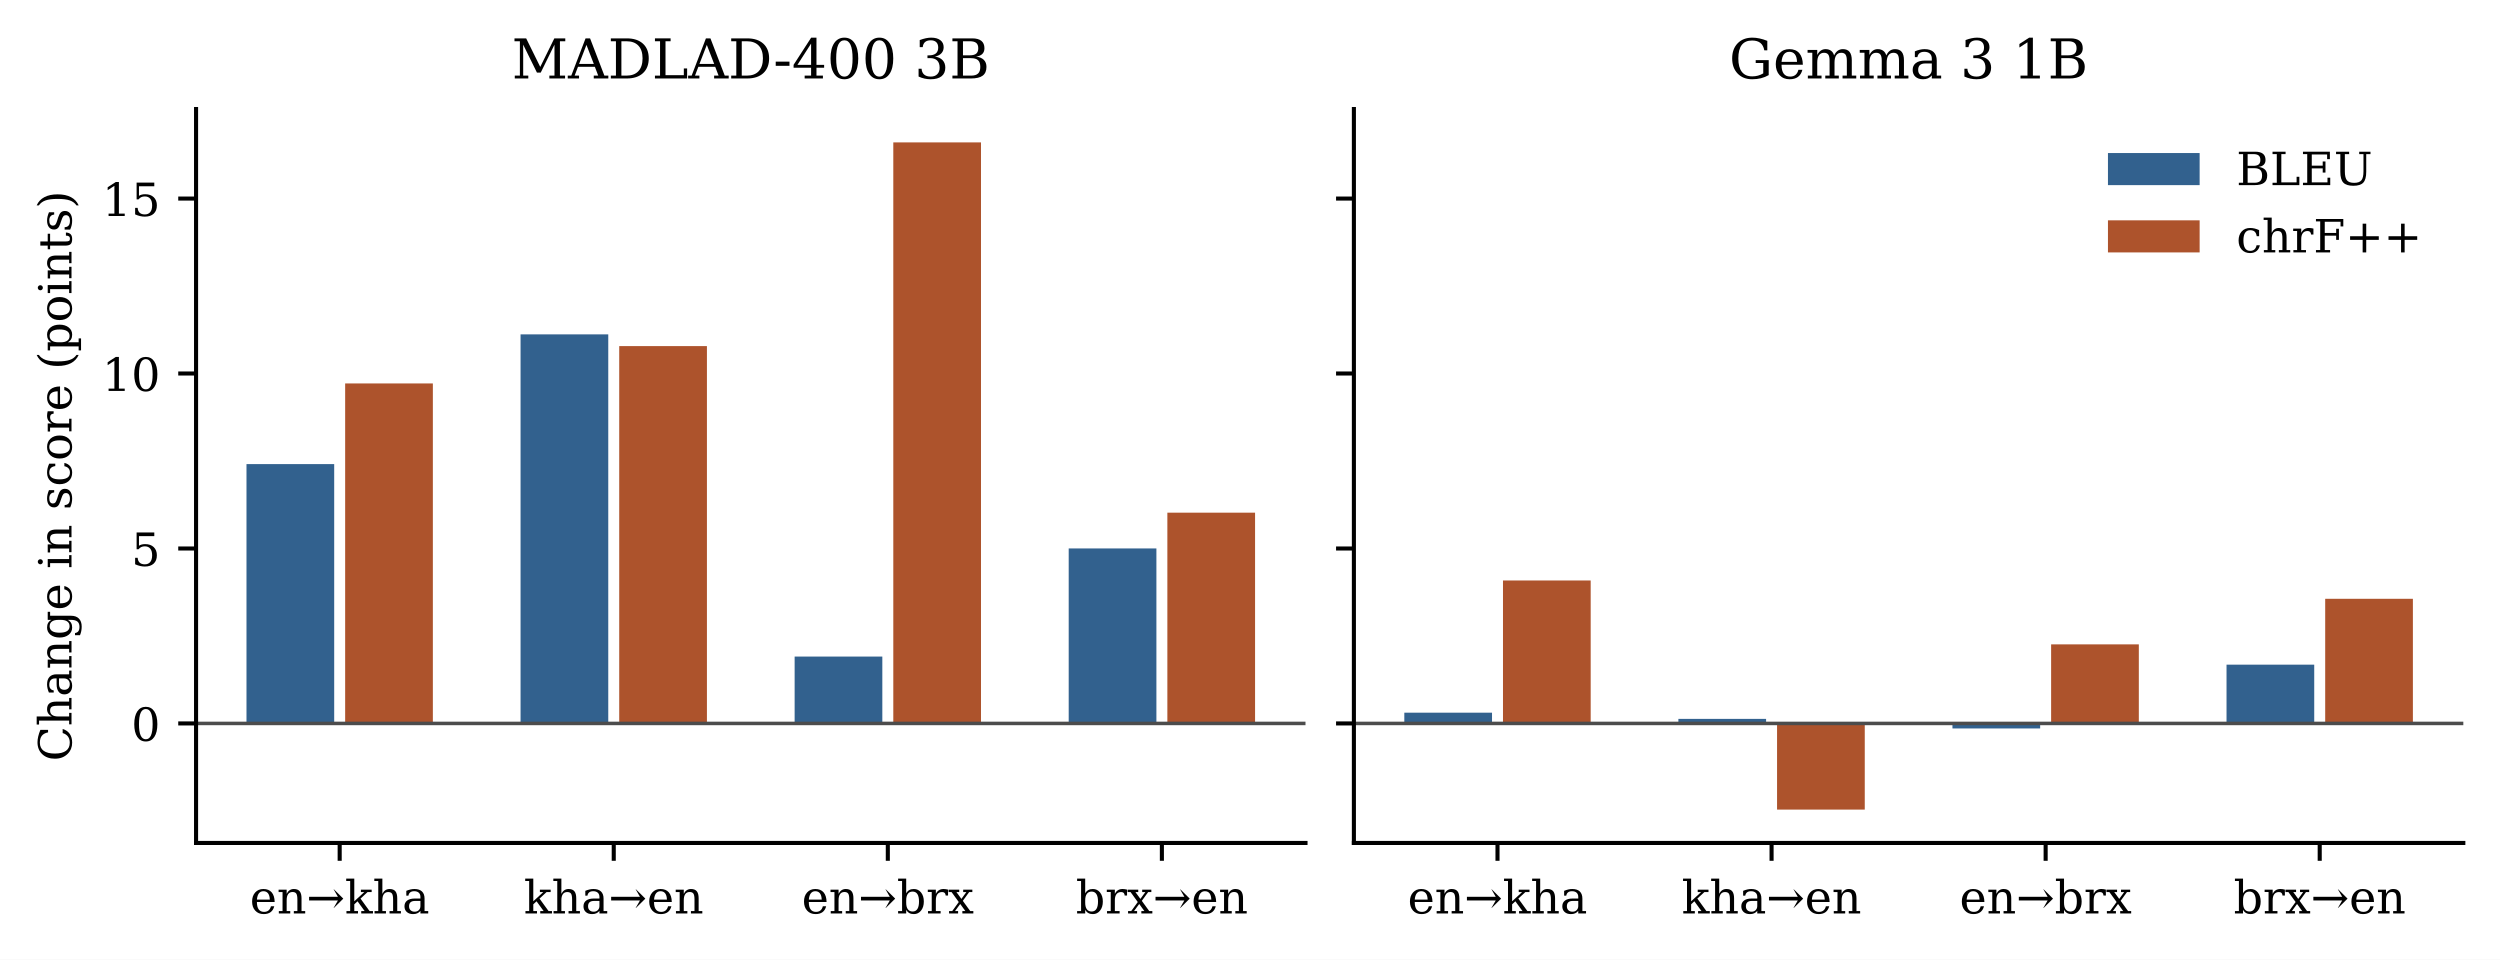
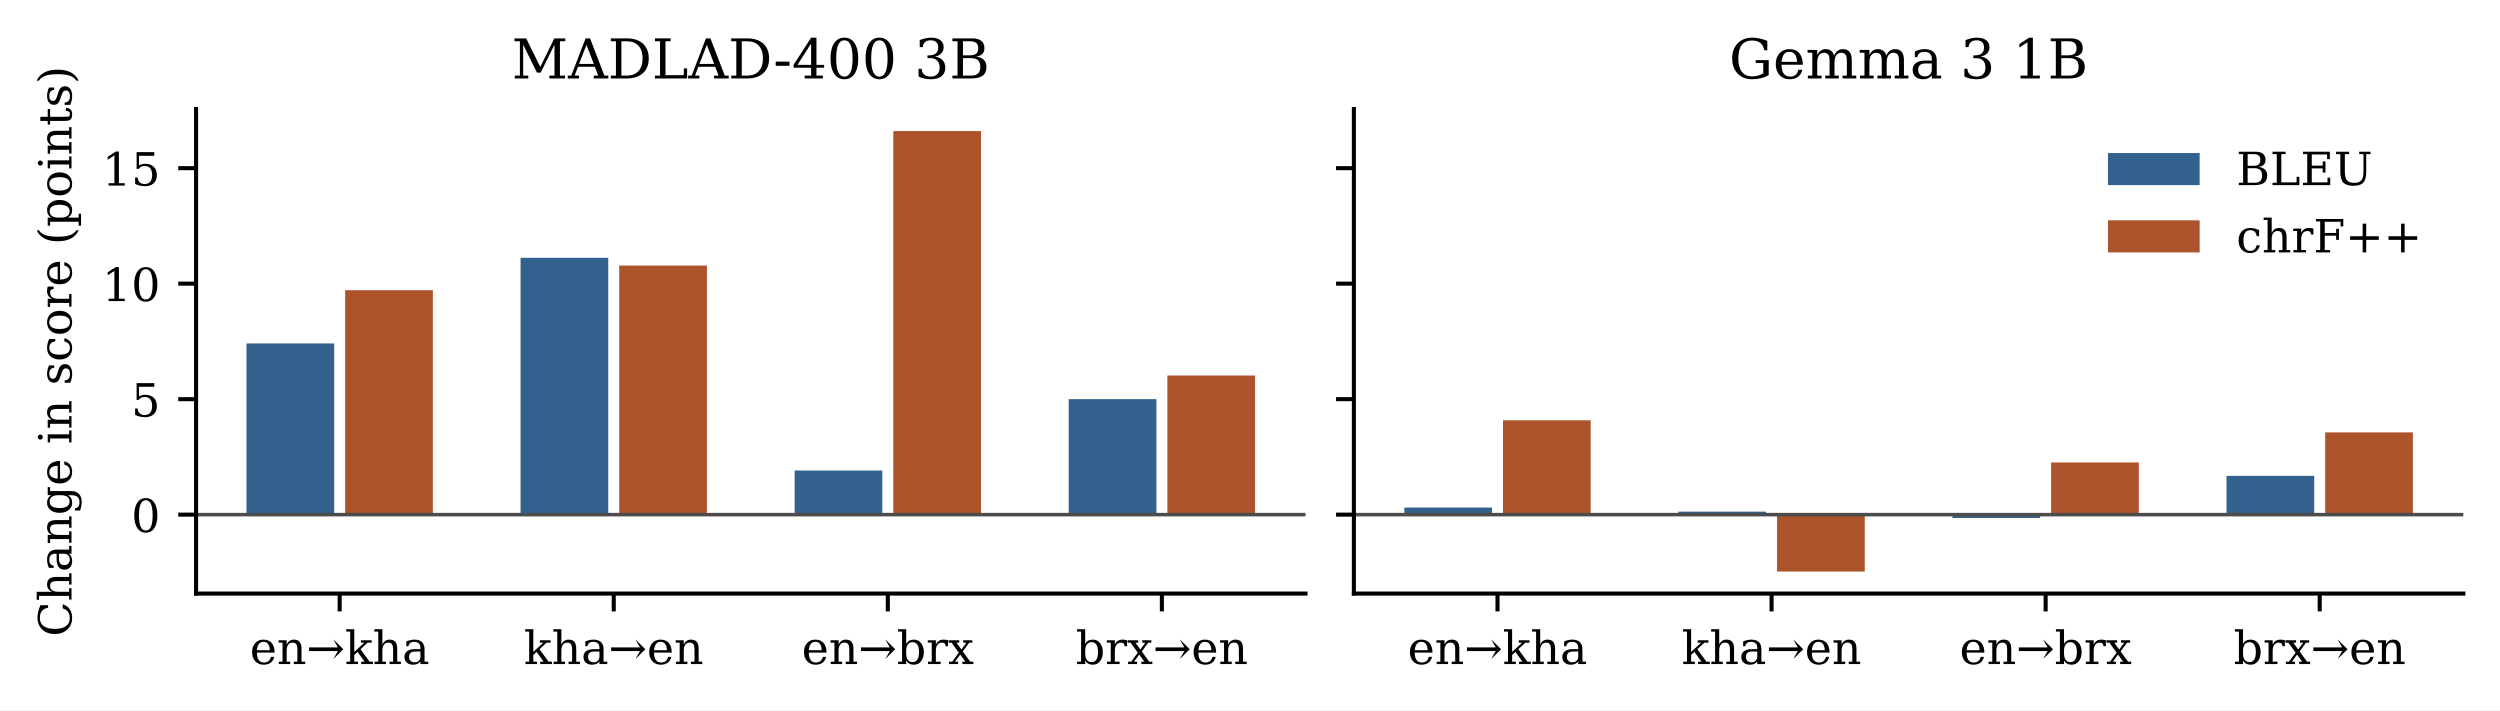
- <svg xmlns="http://www.w3.org/2000/svg" xmlns:xlink="http://www.w3.org/1999/xlink" width="490.8pt" height="188.4pt" viewBox="0 0 490.8 188.4" version="1.1">
+ <svg xmlns="http://www.w3.org/2000/svg" xmlns:xlink="http://www.w3.org/1999/xlink" width="490.8pt" height="139.44pt" viewBox="0 0 490.8 139.44" version="1.1">
  <defs>
    <style type="text/css">*{stroke-linejoin: round; stroke-linecap: butt}</style>
  </defs>
  <g id="figure_1">
    <g id="patch_1">
-       <path d="M 0 188.4 L 490.8 188.4 L 490.8 0 L 0 0 z " style="fill: #ffffff" />
+       <path d="M 0 139.44 L 490.8 139.44 L 490.8 0 L 0 0 z " style="fill: #ffffff" />
    </g>
    <g id="axes_1">
      <g id="patch_2">
-         <path d="M 38.491 165.489 L 256.295 165.489 L 256.295 21.406 L 38.491 21.406 z " style="fill: #ffffff" />
+         <path d="M 38.491 116.529 L 256.295 116.529 L 256.295 21.406 L 38.491 21.406 z " style="fill: #ffffff" />
      </g>
      <g id="patch_3">
-         <path d="M 48.391 142.022 L 65.609 142.022 L 65.609 91.112 L 48.391 91.112 z " clip-path="url(#p2653799d37)" style="fill: #32618e" />
+         <path d="M 48.391 101.036 L 65.609 101.036 L 65.609 67.426 L 48.391 67.426 z " clip-path="url(#p9edbdd62e5)" style="fill: #32618e" />
      </g>
      <g id="patch_4">
-         <path d="M 102.196 142.022 L 119.414 142.022 L 119.414 65.644 L 102.196 65.644 z " clip-path="url(#p2653799d37)" style="fill: #32618e" />
+         <path d="M 102.196 101.036 L 119.414 101.036 L 119.414 50.612 L 102.196 50.612 z " clip-path="url(#p9edbdd62e5)" style="fill: #32618e" />
      </g>
      <g id="patch_5">
-         <path d="M 156.002 142.022 L 173.219 142.022 L 173.219 128.896 L 156.002 128.896 z " clip-path="url(#p2653799d37)" style="fill: #32618e" />
+         <path d="M 156.002 101.036 L 173.219 101.036 L 173.219 92.371 L 156.002 92.371 z " clip-path="url(#p9edbdd62e5)" style="fill: #32618e" />
      </g>
      <g id="patch_6">
-         <path d="M 209.807 142.022 L 227.025 142.022 L 227.025 107.67 L 209.807 107.67 z " clip-path="url(#p2653799d37)" style="fill: #32618e" />
+         <path d="M 209.807 101.036 L 227.025 101.036 L 227.025 78.357 L 209.807 78.357 z " clip-path="url(#p9edbdd62e5)" style="fill: #32618e" />
      </g>
      <g id="patch_7">
-         <path d="M 67.761 142.022 L 84.979 142.022 L 84.979 75.277 L 67.761 75.277 z " clip-path="url(#p2653799d37)" style="fill: #ad532c" />
+         <path d="M 67.761 101.036 L 84.979 101.036 L 84.979 56.972 L 67.761 56.972 z " clip-path="url(#p9edbdd62e5)" style="fill: #ad532c" />
      </g>
      <g id="patch_8">
-         <path d="M 121.566 142.022 L 138.784 142.022 L 138.784 67.946 L 121.566 67.946 z " clip-path="url(#p2653799d37)" style="fill: #ad532c" />
+         <path d="M 121.566 101.036 L 138.784 101.036 L 138.784 52.132 L 121.566 52.132 z " clip-path="url(#p9edbdd62e5)" style="fill: #ad532c" />
      </g>
      <g id="patch_9">
-         <path d="M 175.372 142.022 L 192.589 142.022 L 192.589 27.956 L 175.372 27.956 z " clip-path="url(#p2653799d37)" style="fill: #ad532c" />
+         <path d="M 175.372 101.036 L 192.589 101.036 L 192.589 25.73 L 175.372 25.73 z " clip-path="url(#p9edbdd62e5)" style="fill: #ad532c" />
      </g>
      <g id="patch_10">
-         <path d="M 229.177 142.022 L 246.395 142.022 L 246.395 100.647 L 229.177 100.647 z " clip-path="url(#p2653799d37)" style="fill: #ad532c" />
+         <path d="M 229.177 101.036 L 246.395 101.036 L 246.395 73.721 L 229.177 73.721 z " clip-path="url(#p9edbdd62e5)" style="fill: #ad532c" />
      </g>
      <g id="matplotlib.axis_1">
        <g id="xtick_1">
          <g id="line2d_1">
            <defs>
-               <path id="mba1ddd4b84" d="M 0 0 L 0 3.5 " style="stroke: #000000; stroke-width: 0.8" />
+               <path id="m04cbdf6e4a" d="M 0 0 L 0 3.5 " style="stroke: #000000; stroke-width: 0.8" />
            </defs>
            <g>
-               <use xlink:href="#mba1ddd4b84" x="66.685" y="165.489" style="stroke: #000000; stroke-width: 0.8" />
+               <use xlink:href="#m04cbdf6e4a" x="66.685" y="116.529" style="stroke: #000000; stroke-width: 0.8" />
            </g>
          </g>
          <g id="text_1">
-             <g transform="translate(49.04409 179.3278) scale(0.09 -0.09)">
+             <g transform="translate(49.04409 130.3678) scale(0.09 -0.09)">
              <defs>
                <path id="DejaVuSerif-65" d="M 3469 1600 L 991 1600 L 991 1575 Q 991 903 1244 561 Q 1497 219 1991 219 Q 2369 219 2611 417 Q 2853 616 2950 1006 L 3413 1006 Q 3275 459 2904 184 Q 2534 -91 1931 -91 Q 1203 -91 761 389 Q 319 869 319 1663 Q 319 2450 753 2931 Q 1188 3413 1894 3413 Q 2647 3413 3050 2948 Q 3453 2484 3469 1600 z M 2791 1931 Q 2772 2513 2545 2808 Q 2319 3103 1894 3103 Q 1497 3103 1269 2806 Q 1041 2509 991 1931 L 2791 1931 z " transform="scale(0.015625)" />
                <path id="DejaVuSerif-6e" d="M 263 0 L 263 331 L 781 331 L 781 2988 L 231 2988 L 231 3322 L 1356 3322 L 1356 2731 Q 1516 3069 1770 3241 Q 2025 3413 2363 3413 Q 2913 3413 3172 3097 Q 3431 2781 3431 2113 L 3431 331 L 3944 331 L 3944 0 L 2356 0 L 2356 331 L 2853 331 L 2853 1931 Q 2853 2541 2703 2767 Q 2553 2994 2175 2994 Q 1775 2994 1565 2701 Q 1356 2409 1356 1850 L 1356 331 L 1856 331 L 1856 0 L 263 0 z " transform="scale(0.015625)" />
                <path id="DejaVuSerif-2192" d="M 366 2322 L 4391 2322 L 3788 3375 L 3822 3375 L 5125 2084 L 5125 2053 L 3822 763 L 3788 763 L 4391 1816 L 366 1816 L 366 2322 z " transform="scale(0.015625)" />
                <path id="DejaVuSerif-6b" d="M 1831 0 L 219 0 L 219 331 L 738 331 L 738 4531 L 184 4531 L 184 4863 L 1313 4863 L 1313 1697 L 2713 2988 L 2234 2988 L 2234 3322 L 3738 3322 L 3738 2988 L 3169 2988 L 2181 2075 L 3444 331 L 3922 331 L 3922 0 L 2284 0 L 2284 331 L 2759 331 L 1766 1697 L 1313 1275 L 1313 331 L 1831 331 L 1831 0 z " transform="scale(0.015625)" />
                <path id="DejaVuSerif-68" d="M 263 0 L 263 331 L 781 331 L 781 4531 L 231 4531 L 231 4863 L 1356 4863 L 1356 2731 Q 1516 3069 1770 3241 Q 2025 3413 2363 3413 Q 2913 3413 3172 3097 Q 3431 2781 3431 2113 L 3431 331 L 3944 331 L 3944 0 L 2356 0 L 2356 331 L 2853 331 L 2853 1931 Q 2853 2541 2704 2764 Q 2556 2988 2175 2988 Q 1775 2988 1565 2697 Q 1356 2406 1356 1850 L 1356 331 L 1856 331 L 1856 0 L 263 0 z " transform="scale(0.015625)" />
                <path id="DejaVuSerif-61" d="M 2547 1044 L 2547 1747 L 1806 1747 Q 1378 1747 1168 1562 Q 959 1378 959 997 Q 959 650 1171 447 Q 1384 244 1747 244 Q 2106 244 2326 466 Q 2547 688 2547 1044 z M 3122 2075 L 3122 331 L 3634 331 L 3634 0 L 2547 0 L 2547 359 Q 2356 128 2106 18 Q 1856 -91 1522 -91 Q 969 -91 644 203 Q 319 497 319 997 Q 319 1513 691 1797 Q 1063 2081 1741 2081 L 2547 2081 L 2547 2309 Q 2547 2688 2317 2895 Q 2088 3103 1672 3103 Q 1328 3103 1125 2947 Q 922 2791 872 2484 L 575 2484 L 575 3156 Q 875 3284 1158 3348 Q 1441 3413 1709 3413 Q 2400 3413 2761 3070 Q 3122 2728 3122 2075 z " transform="scale(0.015625)" />
              </defs>
              <use xlink:href="#DejaVuSerif-65" />
-               <use xlink:href="#DejaVuSerif-6e" transform="translate(59.17969 0)" />
-               <use xlink:href="#DejaVuSerif-2192" transform="translate(123.584 0)" />
-               <use xlink:href="#DejaVuSerif-6b" transform="translate(207.373 0)" />
-               <use xlink:href="#DejaVuSerif-68" transform="translate(267.9688 0)" />
-               <use xlink:href="#DejaVuSerif-61" transform="translate(332.373 0)" />
+               <use xlink:href="#DejaVuSerif-6e" x="59.18" />
+               <use xlink:href="#DejaVuSerif-2192" x="123.584" />
+               <use xlink:href="#DejaVuSerif-6b" x="207.373" />
+               <use xlink:href="#DejaVuSerif-68" x="267.969" />
+               <use xlink:href="#DejaVuSerif-61" x="332.373" />
            </g>
          </g>
        </g>
        <g id="xtick_2">
          <g id="line2d_2">
            <g>
-               <use xlink:href="#mba1ddd4b84" x="120.49" y="165.489" style="stroke: #000000; stroke-width: 0.8" />
+               <use xlink:href="#m04cbdf6e4a" x="120.49" y="116.529" style="stroke: #000000; stroke-width: 0.8" />
            </g>
          </g>
          <g id="text_2">
-             <g transform="translate(102.8495 179.3278) scale(0.09 -0.09)">
+             <g transform="translate(102.8495 130.3678) scale(0.09 -0.09)">
              <use xlink:href="#DejaVuSerif-6b" />
-               <use xlink:href="#DejaVuSerif-68" transform="translate(60.5957 0)" />
-               <use xlink:href="#DejaVuSerif-61" transform="translate(125 0)" />
-               <use xlink:href="#DejaVuSerif-2192" transform="translate(184.6191 0)" />
-               <use xlink:href="#DejaVuSerif-65" transform="translate(268.4082 0)" />
-               <use xlink:href="#DejaVuSerif-6e" transform="translate(327.5879 0)" />
+               <use xlink:href="#DejaVuSerif-68" x="60.596" />
+               <use xlink:href="#DejaVuSerif-61" x="125" />
+               <use xlink:href="#DejaVuSerif-2192" x="184.619" />
+               <use xlink:href="#DejaVuSerif-65" x="268.408" />
+               <use xlink:href="#DejaVuSerif-6e" x="327.588" />
            </g>
          </g>
        </g>
        <g id="xtick_3">
          <g id="line2d_3">
            <g>
-               <use xlink:href="#mba1ddd4b84" x="174.296" y="165.489" style="stroke: #000000; stroke-width: 0.8" />
+               <use xlink:href="#m04cbdf6e4a" x="174.296" y="116.529" style="stroke: #000000; stroke-width: 0.8" />
            </g>
          </g>
          <g id="text_3">
-             <g transform="translate(157.3938 179.3278) scale(0.09 -0.09)">
+             <g transform="translate(157.3938 130.3678) scale(0.09 -0.09)">
              <defs>
                <path id="DejaVuSerif-62" d="M 738 331 L 738 4531 L 184 4531 L 184 4863 L 1313 4863 L 1313 2803 Q 1481 3116 1742 3264 Q 2003 3413 2388 3413 Q 3000 3413 3387 2928 Q 3775 2444 3775 1663 Q 3775 881 3387 395 Q 3000 -91 2388 -91 Q 2003 -91 1742 57 Q 1481 206 1313 519 L 1313 0 L 184 0 L 184 331 L 738 331 z M 1313 1497 Q 1313 897 1542 583 Q 1772 269 2209 269 Q 2650 269 2876 622 Q 3103 975 3103 1663 Q 3103 2353 2876 2703 Q 2650 3053 2209 3053 Q 1772 3053 1542 2737 Q 1313 2422 1313 1825 L 1313 1497 z " transform="scale(0.015625)" />
                <path id="DejaVuSerif-72" d="M 3059 3328 L 3059 2497 L 2728 2497 Q 2713 2744 2591 2866 Q 2469 2988 2234 2988 Q 1809 2988 1582 2694 Q 1356 2400 1356 1850 L 1356 331 L 2022 331 L 2022 0 L 263 0 L 263 331 L 781 331 L 781 2994 L 231 2994 L 231 3322 L 1356 3322 L 1356 2731 Q 1525 3078 1790 3245 Q 2056 3413 2438 3413 Q 2578 3413 2733 3391 Q 2888 3369 3059 3328 z " transform="scale(0.015625)" />
                <path id="DejaVuSerif-78" d="M 1863 2028 L 2559 2988 L 2113 2988 L 2113 3322 L 3391 3322 L 3391 2988 L 2950 2988 L 2059 1759 L 3097 331 L 3531 331 L 3531 0 L 1997 0 L 1997 331 L 2419 331 L 1697 1325 L 972 331 L 1403 331 L 1403 0 L 141 0 L 141 331 L 581 331 L 1497 1594 L 488 2988 L 78 2988 L 78 3322 L 1563 3322 L 1563 2988 L 1166 2988 L 1863 2028 z " transform="scale(0.015625)" />
              </defs>
              <use xlink:href="#DejaVuSerif-65" />
-               <use xlink:href="#DejaVuSerif-6e" transform="translate(59.17969 0)" />
-               <use xlink:href="#DejaVuSerif-2192" transform="translate(123.584 0)" />
-               <use xlink:href="#DejaVuSerif-62" transform="translate(207.373 0)" />
-               <use xlink:href="#DejaVuSerif-72" transform="translate(271.3867 0)" />
-               <use xlink:href="#DejaVuSerif-78" transform="translate(319.1895 0)" />
+               <use xlink:href="#DejaVuSerif-6e" x="59.18" />
+               <use xlink:href="#DejaVuSerif-2192" x="123.584" />
+               <use xlink:href="#DejaVuSerif-62" x="207.373" />
+               <use xlink:href="#DejaVuSerif-72" x="271.387" />
+               <use xlink:href="#DejaVuSerif-78" x="319.189" />
            </g>
          </g>
        </g>
        <g id="xtick_4">
          <g id="line2d_4">
            <g>
-               <use xlink:href="#mba1ddd4b84" x="228.101" y="165.489" style="stroke: #000000; stroke-width: 0.8" />
+               <use xlink:href="#m04cbdf6e4a" x="228.101" y="116.529" style="stroke: #000000; stroke-width: 0.8" />
            </g>
          </g>
          <g id="text_4">
-             <g transform="translate(211.1992 179.3278) scale(0.09 -0.09)">
+             <g transform="translate(211.1992 130.3678) scale(0.09 -0.09)">
              <use xlink:href="#DejaVuSerif-62" />
-               <use xlink:href="#DejaVuSerif-72" transform="translate(64.01367 0)" />
-               <use xlink:href="#DejaVuSerif-78" transform="translate(111.8164 0)" />
-               <use xlink:href="#DejaVuSerif-2192" transform="translate(168.2129 0)" />
-               <use xlink:href="#DejaVuSerif-65" transform="translate(252.002 0)" />
-               <use xlink:href="#DejaVuSerif-6e" transform="translate(311.1816 0)" />
+               <use xlink:href="#DejaVuSerif-72" x="64.014" />
+               <use xlink:href="#DejaVuSerif-78" x="111.816" />
+               <use xlink:href="#DejaVuSerif-2192" x="168.213" />
+               <use xlink:href="#DejaVuSerif-65" x="252.002" />
+               <use xlink:href="#DejaVuSerif-6e" x="311.182" />
            </g>
          </g>
        </g>
      </g>
      <g id="matplotlib.axis_2">
        <g id="ytick_1">
          <g id="line2d_5">
            <defs>
-               <path id="ma9f1b2e9cd" d="M 0 0 L -3.5 0 " style="stroke: #000000; stroke-width: 0.8" />
+               <path id="md93bd71547" d="M 0 0 L -3.5 0 " style="stroke: #000000; stroke-width: 0.8" />
            </defs>
            <g>
-               <use xlink:href="#ma9f1b2e9cd" x="38.491" y="142.022" style="stroke: #000000; stroke-width: 0.8" />
+               <use xlink:href="#md93bd71547" x="38.491" y="101.036" style="stroke: #000000; stroke-width: 0.8" />
            </g>
          </g>
          <g id="text_5">
-             <g transform="translate(25.76453 145.4414) scale(0.09 -0.09)">
+             <g transform="translate(25.76453 104.4556) scale(0.09 -0.09)">
              <defs>
                <path id="DejaVuSerif-30" d="M 2034 219 Q 2513 219 2750 744 Q 2988 1269 2988 2328 Q 2988 3391 2750 3916 Q 2513 4441 2034 4441 Q 1556 4441 1318 3916 Q 1081 3391 1081 2328 Q 1081 1269 1318 744 Q 1556 219 2034 219 z M 2034 -91 Q 1275 -91 848 546 Q 422 1184 422 2328 Q 422 3475 848 4112 Q 1275 4750 2034 4750 Q 2797 4750 3222 4112 Q 3647 3475 3647 2328 Q 3647 1184 3222 546 Q 2797 -91 2034 -91 z " transform="scale(0.015625)" />
              </defs>
              <use xlink:href="#DejaVuSerif-30" />
            </g>
          </g>
        </g>
        <g id="ytick_2">
          <g id="line2d_6">
            <g>
-               <use xlink:href="#ma9f1b2e9cd" x="38.491" y="107.677" style="stroke: #000000; stroke-width: 0.8" />
+               <use xlink:href="#md93bd71547" x="38.491" y="78.362" style="stroke: #000000; stroke-width: 0.8" />
            </g>
          </g>
          <g id="text_6">
-             <g transform="translate(25.76453 111.0959) scale(0.09 -0.09)">
+             <g transform="translate(25.76453 81.78085) scale(0.09 -0.09)">
              <defs>
                <path id="DejaVuSerif-35" d="M 3219 4666 L 3219 4153 L 1081 4153 L 1081 2816 Q 1244 2928 1461 2984 Q 1678 3041 1947 3041 Q 2703 3041 3140 2622 Q 3578 2203 3578 1478 Q 3578 738 3136 323 Q 2694 -91 1894 -91 Q 1572 -91 1234 -12 Q 897 66 544 225 L 544 1131 L 897 1131 Q 925 688 1179 453 Q 1434 219 1894 219 Q 2388 219 2653 544 Q 2919 869 2919 1478 Q 2919 2084 2655 2407 Q 2391 2731 1894 2731 Q 1613 2731 1398 2631 Q 1184 2531 1019 2322 L 750 2322 L 750 4666 L 3219 4666 z " transform="scale(0.015625)" />
              </defs>
              <use xlink:href="#DejaVuSerif-35" />
            </g>
          </g>
        </g>
        <g id="ytick_3">
          <g id="line2d_7">
            <g>
-               <use xlink:href="#ma9f1b2e9cd" x="38.491" y="73.331" style="stroke: #000000; stroke-width: 0.8" />
+               <use xlink:href="#md93bd71547" x="38.491" y="55.687" style="stroke: #000000; stroke-width: 0.8" />
            </g>
          </g>
          <g id="text_7">
-             <g transform="translate(20.03828 76.75032) scale(0.09 -0.09)">
+             <g transform="translate(20.03828 59.10607) scale(0.09 -0.09)">
              <defs>
                <path id="DejaVuSerif-31" d="M 909 0 L 909 331 L 1722 331 L 1722 4213 L 781 3603 L 781 4013 L 1919 4750 L 2350 4750 L 2350 331 L 3163 331 L 3163 0 L 909 0 z " transform="scale(0.015625)" />
              </defs>
              <use xlink:href="#DejaVuSerif-31" />
-               <use xlink:href="#DejaVuSerif-30" transform="translate(63.62305 0)" />
+               <use xlink:href="#DejaVuSerif-30" x="63.623" />
            </g>
          </g>
        </g>
        <g id="ytick_4">
          <g id="line2d_8">
            <g>
-               <use xlink:href="#ma9f1b2e9cd" x="38.491" y="38.985" style="stroke: #000000; stroke-width: 0.8" />
+               <use xlink:href="#md93bd71547" x="38.491" y="33.012" style="stroke: #000000; stroke-width: 0.8" />
            </g>
          </g>
          <g id="text_8">
-             <g transform="translate(20.03828 42.40478) scale(0.09 -0.09)">
+             <g transform="translate(20.03828 36.4313) scale(0.09 -0.09)">
              <use xlink:href="#DejaVuSerif-31" />
-               <use xlink:href="#DejaVuSerif-35" transform="translate(63.62305 0)" />
+               <use xlink:href="#DejaVuSerif-35" x="63.623" />
            </g>
          </g>
        </g>
        <g id="text_9">
-           <g transform="translate(14.03859 149.4517) rotate(-90) scale(0.09 -0.09)">
+           <g transform="translate(14.03859 124.9717) rotate(-90) scale(0.09 -0.09)">
            <defs>
              <path id="DejaVuSerif-43" d="M 4513 1234 Q 4306 581 3820 245 Q 3334 -91 2591 -91 Q 2134 -91 1743 65 Q 1353 222 1050 525 Q 700 875 529 1320 Q 359 1766 359 2328 Q 359 3416 987 4083 Q 1616 4750 2644 4750 Q 3025 4750 3456 4650 Q 3888 4550 4384 4347 L 4384 3272 L 4031 3272 Q 3916 3859 3567 4137 Q 3219 4416 2591 4416 Q 1844 4416 1459 3886 Q 1075 3356 1075 2328 Q 1075 1303 1459 773 Q 1844 244 2591 244 Q 3113 244 3450 492 Q 3788 741 3938 1234 L 4513 1234 z " transform="scale(0.015625)" />
              <path id="DejaVuSerif-67" d="M 3359 2988 L 3359 72 Q 3359 -644 2965 -1033 Q 2572 -1422 1844 -1422 Q 1516 -1422 1216 -1362 Q 916 -1303 641 -1184 L 641 -488 L 941 -488 Q 997 -813 1206 -963 Q 1416 -1113 1806 -1113 Q 2313 -1113 2548 -827 Q 2784 -541 2784 72 L 2784 519 Q 2616 206 2355 57 Q 2094 -91 1709 -91 Q 1097 -91 708 395 Q 319 881 319 1663 Q 319 2444 706 2928 Q 1094 3413 1709 3413 Q 2094 3413 2355 3264 Q 2616 3116 2784 2803 L 2784 3322 L 3909 3322 L 3909 2988 L 3359 2988 z M 2784 1825 Q 2784 2422 2554 2737 Q 2325 3053 1888 3053 Q 1444 3053 1217 2703 Q 991 2353 991 1663 Q 991 975 1217 622 Q 1444 269 1888 269 Q 2325 269 2554 583 Q 2784 897 2784 1497 L 2784 1825 z " transform="scale(0.015625)" />
              <path id="DejaVuSerif-20" transform="scale(0.015625)" />
              <path id="DejaVuSerif-69" d="M 622 4353 Q 622 4497 726 4603 Q 831 4709 978 4709 Q 1122 4709 1226 4603 Q 1331 4497 1331 4353 Q 1331 4206 1228 4103 Q 1125 4000 978 4000 Q 831 4000 726 4103 Q 622 4206 622 4353 z M 1356 331 L 1900 331 L 1900 0 L 231 0 L 231 331 L 781 331 L 781 2988 L 231 2988 L 231 3322 L 1356 3322 L 1356 331 z " transform="scale(0.015625)" />
              <path id="DejaVuSerif-73" d="M 359 184 L 359 959 L 691 959 Q 703 588 923 403 Q 1144 219 1575 219 Q 1963 219 2166 364 Q 2369 509 2369 788 Q 2369 1006 2220 1140 Q 2072 1275 1594 1428 L 1178 1569 Q 750 1706 558 1912 Q 366 2119 366 2438 Q 366 2894 700 3153 Q 1034 3413 1625 3413 Q 1888 3413 2178 3344 Q 2469 3275 2778 3144 L 2778 2419 L 2447 2419 Q 2434 2741 2221 2922 Q 2009 3103 1644 3103 Q 1281 3103 1095 2975 Q 909 2847 909 2591 Q 909 2381 1050 2254 Q 1191 2128 1613 1997 L 2069 1856 Q 2541 1709 2748 1489 Q 2956 1269 2956 922 Q 2956 450 2595 179 Q 2234 -91 1600 -91 Q 1278 -91 972 -22 Q 666 47 359 184 z " transform="scale(0.015625)" />
              <path id="DejaVuSerif-63" d="M 3291 997 Q 3169 466 2822 187 Q 2475 -91 1925 -91 Q 1200 -91 759 389 Q 319 869 319 1663 Q 319 2459 759 2936 Q 1200 3413 1925 3413 Q 2241 3413 2553 3339 Q 2866 3266 3181 3116 L 3181 2266 L 2847 2266 Q 2781 2703 2561 2903 Q 2341 3103 1931 3103 Q 1466 3103 1228 2742 Q 991 2381 991 1663 Q 991 944 1227 581 Q 1463 219 1931 219 Q 2303 219 2525 412 Q 2747 606 2828 997 L 3291 997 z " transform="scale(0.015625)" />
              <path id="DejaVuSerif-6f" d="M 1925 219 Q 2388 219 2623 584 Q 2859 950 2859 1663 Q 2859 2375 2623 2739 Q 2388 3103 1925 3103 Q 1463 3103 1227 2739 Q 991 2375 991 1663 Q 991 950 1228 584 Q 1466 219 1925 219 z M 1925 -91 Q 1200 -91 759 389 Q 319 869 319 1663 Q 319 2456 758 2934 Q 1197 3413 1925 3413 Q 2653 3413 3092 2934 Q 3531 2456 3531 1663 Q 3531 869 3092 389 Q 2653 -91 1925 -91 z " transform="scale(0.015625)" />
              <path id="DejaVuSerif-28" d="M 2041 -997 Q 1281 -656 893 83 Q 506 822 506 1931 Q 506 3044 893 3783 Q 1281 4522 2041 4863 L 2041 4556 Q 1559 4225 1350 3623 Q 1141 3022 1141 1931 Q 1141 844 1350 242 Q 1559 -359 2041 -691 L 2041 -997 z " transform="scale(0.015625)" />
              <path id="DejaVuSerif-70" d="M 1313 1825 L 1313 1497 Q 1313 897 1542 583 Q 1772 269 2209 269 Q 2650 269 2876 622 Q 3103 975 3103 1663 Q 3103 2353 2876 2703 Q 2650 3053 2209 3053 Q 1772 3053 1542 2737 Q 1313 2422 1313 1825 z M 738 2988 L 184 2988 L 184 3322 L 1313 3322 L 1313 2803 Q 1481 3116 1742 3264 Q 2003 3413 2388 3413 Q 3000 3413 3387 2928 Q 3775 2444 3775 1663 Q 3775 881 3387 395 Q 3000 -91 2388 -91 Q 2003 -91 1742 57 Q 1481 206 1313 519 L 1313 -997 L 1856 -997 L 1856 -1331 L 184 -1331 L 184 -997 L 738 -997 L 738 2988 z " transform="scale(0.015625)" />
              <path id="DejaVuSerif-74" d="M 691 2988 L 184 2988 L 184 3322 L 691 3322 L 691 4353 L 1269 4353 L 1269 3322 L 2350 3322 L 2350 2988 L 1269 2988 L 1269 878 Q 1269 456 1350 337 Q 1431 219 1650 219 Q 1875 219 1978 351 Q 2081 484 2088 781 L 2522 781 Q 2497 328 2275 118 Q 2053 -91 1600 -91 Q 1103 -91 897 129 Q 691 350 691 878 L 691 2988 z " transform="scale(0.015625)" />
              <path id="DejaVuSerif-29" d="M 453 -997 L 453 -691 Q 934 -359 1145 242 Q 1356 844 1356 1931 Q 1356 3022 1145 3623 Q 934 4225 453 4556 L 453 4863 Q 1216 4522 1603 3783 Q 1991 3044 1991 1931 Q 1991 822 1603 83 Q 1216 -656 453 -997 z " transform="scale(0.015625)" />
            </defs>
            <use xlink:href="#DejaVuSerif-43" />
-             <use xlink:href="#DejaVuSerif-68" transform="translate(76.51367 0)" />
-             <use xlink:href="#DejaVuSerif-61" transform="translate(140.918 0)" />
-             <use xlink:href="#DejaVuSerif-6e" transform="translate(200.5371 0)" />
-             <use xlink:href="#DejaVuSerif-67" transform="translate(264.9414 0)" />
-             <use xlink:href="#DejaVuSerif-65" transform="translate(328.9551 0)" />
-             <use xlink:href="#DejaVuSerif-20" transform="translate(388.1348 0)" />
-             <use xlink:href="#DejaVuSerif-69" transform="translate(419.9219 0)" />
-             <use xlink:href="#DejaVuSerif-6e" transform="translate(451.9043 0)" />
-             <use xlink:href="#DejaVuSerif-20" transform="translate(516.3086 0)" />
-             <use xlink:href="#DejaVuSerif-73" transform="translate(548.0957 0)" />
-             <use xlink:href="#DejaVuSerif-63" transform="translate(599.4141 0)" />
-             <use xlink:href="#DejaVuSerif-6f" transform="translate(655.4199 0)" />
-             <use xlink:href="#DejaVuSerif-72" transform="translate(715.625 0)" />
-             <use xlink:href="#DejaVuSerif-65" transform="translate(763.4277 0)" />
-             <use xlink:href="#DejaVuSerif-20" transform="translate(822.6074 0)" />
-             <use xlink:href="#DejaVuSerif-28" transform="translate(854.3945 0)" />
-             <use xlink:href="#DejaVuSerif-70" transform="translate(893.4082 0)" />
-             <use xlink:href="#DejaVuSerif-6f" transform="translate(957.4219 0)" />
-             <use xlink:href="#DejaVuSerif-69" transform="translate(1017.627 0)" />
-             <use xlink:href="#DejaVuSerif-6e" transform="translate(1049.609 0)" />
-             <use xlink:href="#DejaVuSerif-74" transform="translate(1114.014 0)" />
-             <use xlink:href="#DejaVuSerif-73" transform="translate(1154.199 0)" />
-             <use xlink:href="#DejaVuSerif-29" transform="translate(1205.518 0)" />
+             <use xlink:href="#DejaVuSerif-68" x="76.514" />
+             <use xlink:href="#DejaVuSerif-61" x="140.918" />
+             <use xlink:href="#DejaVuSerif-6e" x="200.537" />
+             <use xlink:href="#DejaVuSerif-67" x="264.941" />
+             <use xlink:href="#DejaVuSerif-65" x="328.955" />
+             <use xlink:href="#DejaVuSerif-20" x="388.135" />
+             <use xlink:href="#DejaVuSerif-69" x="419.922" />
+             <use xlink:href="#DejaVuSerif-6e" x="451.904" />
+             <use xlink:href="#DejaVuSerif-20" x="516.309" />
+             <use xlink:href="#DejaVuSerif-73" x="548.096" />
+             <use xlink:href="#DejaVuSerif-63" x="599.414" />
+             <use xlink:href="#DejaVuSerif-6f" x="655.42" />
+             <use xlink:href="#DejaVuSerif-72" x="715.625" />
+             <use xlink:href="#DejaVuSerif-65" x="763.428" />
+             <use xlink:href="#DejaVuSerif-20" x="822.607" />
+             <use xlink:href="#DejaVuSerif-28" x="854.395" />
+             <use xlink:href="#DejaVuSerif-70" x="893.408" />
+             <use xlink:href="#DejaVuSerif-6f" x="957.422" />
+             <use xlink:href="#DejaVuSerif-69" x="1017.627" />
+             <use xlink:href="#DejaVuSerif-6e" x="1049.609" />
+             <use xlink:href="#DejaVuSerif-74" x="1114.014" />
+             <use xlink:href="#DejaVuSerif-73" x="1154.199" />
+             <use xlink:href="#DejaVuSerif-29" x="1205.518" />
          </g>
        </g>
      </g>
      <g id="line2d_9">
-         <path d="M 38.491 142.022 L 256.295 142.022 " clip-path="url(#p2653799d37)" style="fill: none; stroke: #4c4c4c; stroke-width: 0.7; stroke-linecap: square" />
+         <path d="M 38.491 101.036 L 256.295 101.036 " clip-path="url(#p9edbdd62e5)" style="fill: none; stroke: #4c4c4c; stroke-width: 0.7; stroke-linecap: square" />
      </g>
      <g id="patch_11">
-         <path d="M 38.491 165.489 L 38.491 21.406 " style="fill: none; stroke: #000000; stroke-width: 0.8; stroke-linejoin: miter; stroke-linecap: square" />
+         <path d="M 38.491 116.529 L 38.491 21.406 " style="fill: none; stroke: #000000; stroke-width: 0.8; stroke-linejoin: miter; stroke-linecap: square" />
      </g>
      <g id="patch_12">
-         <path d="M 38.491 165.489 L 256.295 165.489 " style="fill: none; stroke: #000000; stroke-width: 0.8; stroke-linejoin: miter; stroke-linecap: square" />
+         <path d="M 38.491 116.529 L 256.295 116.529 " style="fill: none; stroke: #000000; stroke-width: 0.8; stroke-linejoin: miter; stroke-linecap: square" />
      </g>
      <g id="text_10">
        <g transform="translate(100.466 15.40631) scale(0.108 -0.108)">
          <defs>
            <path id="DejaVuSerif-4d" d="M 353 0 L 353 331 L 947 331 L 947 4331 L 319 4331 L 319 4666 L 1678 4666 L 3316 1344 L 4953 4666 L 6228 4666 L 6228 4331 L 5606 4331 L 5606 331 L 6203 331 L 6203 0 L 4378 0 L 4378 331 L 4972 331 L 4972 3938 L 3372 684 L 2931 684 L 1331 3938 L 1331 331 L 1925 331 L 1925 0 L 353 0 z " transform="scale(0.015625)" />
            <path id="DejaVuSerif-41" d="M 1281 1691 L 2994 1691 L 2138 3909 L 1281 1691 z M -38 0 L -38 331 L 372 331 L 2034 4666 L 2559 4666 L 4225 331 L 4684 331 L 4684 0 L 2988 0 L 2988 331 L 3506 331 L 3116 1356 L 1153 1356 L 763 331 L 1275 331 L 1275 0 L -38 0 z " transform="scale(0.015625)" />
            <path id="DejaVuSerif-44" d="M 1581 331 L 2163 331 Q 3072 331 3558 850 Q 4044 1369 4044 2338 Q 4044 3306 3559 3818 Q 3075 4331 2163 4331 L 1581 4331 L 1581 331 z M 353 0 L 353 331 L 947 331 L 947 4331 L 353 4331 L 353 4666 L 2209 4666 Q 3416 4666 4089 4050 Q 4763 3434 4763 2338 Q 4763 1238 4088 619 Q 3413 0 2209 0 L 353 0 z " transform="scale(0.015625)" />
            <path id="DejaVuSerif-4c" d="M 353 0 L 353 331 L 947 331 L 947 4331 L 353 4331 L 353 4666 L 2175 4666 L 2175 4331 L 1581 4331 L 1581 384 L 3713 384 L 3713 1166 L 4097 1166 L 4097 0 L 353 0 z " transform="scale(0.015625)" />
            <path id="DejaVuSerif-2d" d="M 281 1959 L 1881 1959 L 1881 1472 L 281 1472 L 281 1959 z " transform="scale(0.015625)" />
            <path id="DejaVuSerif-34" d="M 2234 1581 L 2234 4063 L 641 1581 L 2234 1581 z M 3609 0 L 1484 0 L 1484 331 L 2234 331 L 2234 1247 L 197 1247 L 197 1588 L 2241 4750 L 2859 4750 L 2859 1581 L 3750 1581 L 3750 1247 L 2859 1247 L 2859 331 L 3609 331 L 3609 0 z " transform="scale(0.015625)" />
            <path id="DejaVuSerif-33" d="M 622 4469 Q 988 4606 1323 4678 Q 1659 4750 1953 4750 Q 2638 4750 3022 4454 Q 3406 4159 3406 3634 Q 3406 3213 3140 2930 Q 2875 2647 2388 2547 Q 2963 2466 3280 2130 Q 3597 1794 3597 1259 Q 3597 606 3158 257 Q 2719 -91 1894 -91 Q 1528 -91 1179 -12 Q 831 66 488 225 L 488 1131 L 838 1131 Q 869 681 1141 450 Q 1413 219 1906 219 Q 2384 219 2661 495 Q 2938 772 2938 1253 Q 2938 1803 2653 2086 Q 2369 2369 1819 2369 L 1522 2369 L 1522 2688 L 1678 2688 Q 2225 2688 2498 2914 Q 2772 3141 2772 3597 Q 2772 4006 2547 4223 Q 2322 4441 1900 4441 Q 1478 4441 1245 4241 Q 1013 4041 972 3647 L 622 3647 L 622 4469 z " transform="scale(0.015625)" />
            <path id="DejaVuSerif-42" d="M 1581 331 L 2516 331 Q 3078 331 3337 575 Q 3597 819 3597 1350 Q 3597 1878 3339 2120 Q 3081 2363 2516 2363 L 1581 2363 L 1581 331 z M 1581 2694 L 2375 2694 Q 2888 2694 3123 2891 Q 3359 3088 3359 3513 Q 3359 3941 3123 4136 Q 2888 4331 2375 4331 L 1581 4331 L 1581 2694 z M 353 0 L 353 331 L 947 331 L 947 4331 L 353 4331 L 353 4666 L 2656 4666 Q 3363 4666 3720 4377 Q 4078 4088 4078 3513 Q 4078 3097 3829 2850 Q 3581 2603 3103 2547 Q 3697 2472 4005 2167 Q 4313 1863 4313 1350 Q 4313 656 3875 328 Q 3438 0 2509 0 L 353 0 z " transform="scale(0.015625)" />
          </defs>
          <use xlink:href="#DejaVuSerif-4d" />
-           <use xlink:href="#DejaVuSerif-41" transform="translate(102.3926 0)" />
-           <use xlink:href="#DejaVuSerif-44" transform="translate(174.6094 0)" />
-           <use xlink:href="#DejaVuSerif-4c" transform="translate(254.7852 0)" />
-           <use xlink:href="#DejaVuSerif-41" transform="translate(321.1914 0)" />
-           <use xlink:href="#DejaVuSerif-44" transform="translate(393.4082 0)" />
-           <use xlink:href="#DejaVuSerif-2d" transform="translate(475.459 0)" />
-           <use xlink:href="#DejaVuSerif-34" transform="translate(509.248 0)" />
-           <use xlink:href="#DejaVuSerif-30" transform="translate(572.8711 0)" />
-           <use xlink:href="#DejaVuSerif-30" transform="translate(636.4941 0)" />
-           <use xlink:href="#DejaVuSerif-20" transform="translate(700.1172 0)" />
-           <use xlink:href="#DejaVuSerif-33" transform="translate(731.9043 0)" />
-           <use xlink:href="#DejaVuSerif-42" transform="translate(795.5273 0)" />
+           <use xlink:href="#DejaVuSerif-41" x="102.393" />
+           <use xlink:href="#DejaVuSerif-44" x="174.609" />
+           <use xlink:href="#DejaVuSerif-4c" x="254.785" />
+           <use xlink:href="#DejaVuSerif-41" x="321.191" />
+           <use xlink:href="#DejaVuSerif-44" x="393.408" />
+           <use xlink:href="#DejaVuSerif-2d" x="475.459" />
+           <use xlink:href="#DejaVuSerif-34" x="509.248" />
+           <use xlink:href="#DejaVuSerif-30" x="572.871" />
+           <use xlink:href="#DejaVuSerif-30" x="636.494" />
+           <use xlink:href="#DejaVuSerif-20" x="700.117" />
+           <use xlink:href="#DejaVuSerif-33" x="731.904" />
+           <use xlink:href="#DejaVuSerif-42" x="795.527" />
        </g>
      </g>
    </g>
    <g id="axes_2">
      <g id="patch_13">
-         <path d="M 265.795 165.489 L 483.6 165.489 L 483.6 21.406 L 265.795 21.406 z " style="fill: #ffffff" />
+         <path d="M 265.795 116.529 L 483.6 116.529 L 483.6 21.406 L 265.795 21.406 z " style="fill: #ffffff" />
      </g>
      <g id="patch_14">
-         <path d="M 275.696 142.022 L 292.913 142.022 L 292.913 139.913 L 275.696 139.913 z " clip-path="url(#p1eaafe54c9)" style="fill: #32618e" />
+         <path d="M 275.696 101.036 L 292.913 101.036 L 292.913 99.644 L 275.696 99.644 z " clip-path="url(#p3fd3190546)" style="fill: #32618e" />
      </g>
      <g id="patch_15">
-         <path d="M 329.501 142.022 L 346.719 142.022 L 346.719 141.131 L 329.501 141.131 z " clip-path="url(#p1eaafe54c9)" style="fill: #32618e" />
+         <path d="M 329.501 101.036 L 346.719 101.036 L 346.719 100.448 L 329.501 100.448 z " clip-path="url(#p3fd3190546)" style="fill: #32618e" />
      </g>
      <g id="patch_16">
-         <path d="M 383.306 142.022 L 400.524 142.022 L 400.524 143.01 L 383.306 143.01 z " clip-path="url(#p1eaafe54c9)" style="fill: #32618e" />
+         <path d="M 383.306 101.036 L 400.524 101.036 L 400.524 101.689 L 383.306 101.689 z " clip-path="url(#p3fd3190546)" style="fill: #32618e" />
      </g>
      <g id="patch_17">
-         <path d="M 437.112 142.022 L 454.329 142.022 L 454.329 130.486 L 437.112 130.486 z " clip-path="url(#p1eaafe54c9)" style="fill: #32618e" />
+         <path d="M 437.112 101.036 L 454.329 101.036 L 454.329 93.42 L 437.112 93.42 z " clip-path="url(#p3fd3190546)" style="fill: #32618e" />
      </g>
      <g id="patch_18">
-         <path d="M 295.066 142.022 L 312.283 142.022 L 312.283 113.96 L 295.066 113.96 z " clip-path="url(#p1eaafe54c9)" style="fill: #ad532c" />
+         <path d="M 295.066 101.036 L 312.283 101.036 L 312.283 82.51 L 295.066 82.51 z " clip-path="url(#p3fd3190546)" style="fill: #ad532c" />
      </g>
      <g id="patch_19">
-         <path d="M 348.871 142.022 L 366.089 142.022 L 366.089 158.94 L 348.871 158.94 z " clip-path="url(#p1eaafe54c9)" style="fill: #ad532c" />
+         <path d="M 348.871 101.036 L 366.089 101.036 L 366.089 112.205 L 348.871 112.205 z " clip-path="url(#p3fd3190546)" style="fill: #ad532c" />
      </g>
      <g id="patch_20">
-         <path d="M 402.676 142.022 L 419.894 142.022 L 419.894 126.503 L 402.676 126.503 z " clip-path="url(#p1eaafe54c9)" style="fill: #ad532c" />
+         <path d="M 402.676 101.036 L 419.894 101.036 L 419.894 90.791 L 402.676 90.791 z " clip-path="url(#p3fd3190546)" style="fill: #ad532c" />
      </g>
      <g id="patch_21">
-         <path d="M 456.482 142.022 L 473.699 142.022 L 473.699 117.556 L 456.482 117.556 z " clip-path="url(#p1eaafe54c9)" style="fill: #ad532c" />
+         <path d="M 456.482 101.036 L 473.699 101.036 L 473.699 84.884 L 456.482 84.884 z " clip-path="url(#p3fd3190546)" style="fill: #ad532c" />
      </g>
      <g id="matplotlib.axis_3">
        <g id="xtick_5">
          <g id="line2d_10">
            <g>
-               <use xlink:href="#mba1ddd4b84" x="293.989" y="165.489" style="stroke: #000000; stroke-width: 0.8" />
+               <use xlink:href="#m04cbdf6e4a" x="293.989" y="116.529" style="stroke: #000000; stroke-width: 0.8" />
            </g>
          </g>
          <g id="text_11">
-             <g transform="translate(276.3487 179.3278) scale(0.09 -0.09)">
+             <g transform="translate(276.3487 130.3678) scale(0.09 -0.09)">
              <use xlink:href="#DejaVuSerif-65" />
-               <use xlink:href="#DejaVuSerif-6e" transform="translate(59.17969 0)" />
-               <use xlink:href="#DejaVuSerif-2192" transform="translate(123.584 0)" />
-               <use xlink:href="#DejaVuSerif-6b" transform="translate(207.373 0)" />
-               <use xlink:href="#DejaVuSerif-68" transform="translate(267.9688 0)" />
-               <use xlink:href="#DejaVuSerif-61" transform="translate(332.373 0)" />
+               <use xlink:href="#DejaVuSerif-6e" x="59.18" />
+               <use xlink:href="#DejaVuSerif-2192" x="123.584" />
+               <use xlink:href="#DejaVuSerif-6b" x="207.373" />
+               <use xlink:href="#DejaVuSerif-68" x="267.969" />
+               <use xlink:href="#DejaVuSerif-61" x="332.373" />
            </g>
          </g>
        </g>
        <g id="xtick_6">
          <g id="line2d_11">
            <g>
-               <use xlink:href="#mba1ddd4b84" x="347.795" y="165.489" style="stroke: #000000; stroke-width: 0.8" />
+               <use xlink:href="#m04cbdf6e4a" x="347.795" y="116.529" style="stroke: #000000; stroke-width: 0.8" />
            </g>
          </g>
          <g id="text_12">
-             <g transform="translate(330.1541 179.3278) scale(0.09 -0.09)">
+             <g transform="translate(330.1541 130.3678) scale(0.09 -0.09)">
              <use xlink:href="#DejaVuSerif-6b" />
-               <use xlink:href="#DejaVuSerif-68" transform="translate(60.5957 0)" />
-               <use xlink:href="#DejaVuSerif-61" transform="translate(125 0)" />
-               <use xlink:href="#DejaVuSerif-2192" transform="translate(184.6191 0)" />
-               <use xlink:href="#DejaVuSerif-65" transform="translate(268.4082 0)" />
-               <use xlink:href="#DejaVuSerif-6e" transform="translate(327.5879 0)" />
+               <use xlink:href="#DejaVuSerif-68" x="60.596" />
+               <use xlink:href="#DejaVuSerif-61" x="125" />
+               <use xlink:href="#DejaVuSerif-2192" x="184.619" />
+               <use xlink:href="#DejaVuSerif-65" x="268.408" />
+               <use xlink:href="#DejaVuSerif-6e" x="327.588" />
            </g>
          </g>
        </g>
        <g id="xtick_7">
          <g id="line2d_12">
            <g>
-               <use xlink:href="#mba1ddd4b84" x="401.6" y="165.489" style="stroke: #000000; stroke-width: 0.8" />
+               <use xlink:href="#m04cbdf6e4a" x="401.6" y="116.529" style="stroke: #000000; stroke-width: 0.8" />
            </g>
          </g>
          <g id="text_13">
-             <g transform="translate(384.6984 179.3278) scale(0.09 -0.09)">
+             <g transform="translate(384.6984 130.3678) scale(0.09 -0.09)">
              <use xlink:href="#DejaVuSerif-65" />
-               <use xlink:href="#DejaVuSerif-6e" transform="translate(59.17969 0)" />
-               <use xlink:href="#DejaVuSerif-2192" transform="translate(123.584 0)" />
-               <use xlink:href="#DejaVuSerif-62" transform="translate(207.373 0)" />
-               <use xlink:href="#DejaVuSerif-72" transform="translate(271.3867 0)" />
-               <use xlink:href="#DejaVuSerif-78" transform="translate(319.1895 0)" />
+               <use xlink:href="#DejaVuSerif-6e" x="59.18" />
+               <use xlink:href="#DejaVuSerif-2192" x="123.584" />
+               <use xlink:href="#DejaVuSerif-62" x="207.373" />
+               <use xlink:href="#DejaVuSerif-72" x="271.387" />
+               <use xlink:href="#DejaVuSerif-78" x="319.189" />
            </g>
          </g>
        </g>
        <g id="xtick_8">
          <g id="line2d_13">
            <g>
-               <use xlink:href="#mba1ddd4b84" x="455.406" y="165.489" style="stroke: #000000; stroke-width: 0.8" />
+               <use xlink:href="#m04cbdf6e4a" x="455.406" y="116.529" style="stroke: #000000; stroke-width: 0.8" />
            </g>
          </g>
          <g id="text_14">
-             <g transform="translate(438.5038 179.3278) scale(0.09 -0.09)">
+             <g transform="translate(438.5038 130.3678) scale(0.09 -0.09)">
              <use xlink:href="#DejaVuSerif-62" />
-               <use xlink:href="#DejaVuSerif-72" transform="translate(64.01367 0)" />
-               <use xlink:href="#DejaVuSerif-78" transform="translate(111.8164 0)" />
-               <use xlink:href="#DejaVuSerif-2192" transform="translate(168.2129 0)" />
-               <use xlink:href="#DejaVuSerif-65" transform="translate(252.002 0)" />
-               <use xlink:href="#DejaVuSerif-6e" transform="translate(311.1816 0)" />
+               <use xlink:href="#DejaVuSerif-72" x="64.014" />
+               <use xlink:href="#DejaVuSerif-78" x="111.816" />
+               <use xlink:href="#DejaVuSerif-2192" x="168.213" />
+               <use xlink:href="#DejaVuSerif-65" x="252.002" />
+               <use xlink:href="#DejaVuSerif-6e" x="311.182" />
            </g>
          </g>
        </g>
      </g>
      <g id="matplotlib.axis_4">
        <g id="ytick_5">
          <g id="line2d_14">
            <g>
-               <use xlink:href="#ma9f1b2e9cd" x="265.795" y="142.022" style="stroke: #000000; stroke-width: 0.8" />
+               <use xlink:href="#md93bd71547" x="265.795" y="101.036" style="stroke: #000000; stroke-width: 0.8" />
            </g>
          </g>
        </g>
        <g id="ytick_6">
          <g id="line2d_15">
            <g>
-               <use xlink:href="#ma9f1b2e9cd" x="265.795" y="107.677" style="stroke: #000000; stroke-width: 0.8" />
+               <use xlink:href="#md93bd71547" x="265.795" y="78.362" style="stroke: #000000; stroke-width: 0.8" />
            </g>
          </g>
        </g>
        <g id="ytick_7">
          <g id="line2d_16">
            <g>
-               <use xlink:href="#ma9f1b2e9cd" x="265.795" y="73.331" style="stroke: #000000; stroke-width: 0.8" />
+               <use xlink:href="#md93bd71547" x="265.795" y="55.687" style="stroke: #000000; stroke-width: 0.8" />
            </g>
          </g>
        </g>
        <g id="ytick_8">
          <g id="line2d_17">
            <g>
-               <use xlink:href="#ma9f1b2e9cd" x="265.795" y="38.985" style="stroke: #000000; stroke-width: 0.8" />
+               <use xlink:href="#md93bd71547" x="265.795" y="33.012" style="stroke: #000000; stroke-width: 0.8" />
            </g>
          </g>
        </g>
      </g>
      <g id="line2d_18">
-         <path d="M 265.795 142.022 L 483.6 142.022 " clip-path="url(#p1eaafe54c9)" style="fill: none; stroke: #4c4c4c; stroke-width: 0.7; stroke-linecap: square" />
+         <path d="M 265.795 101.036 L 483.6 101.036 " clip-path="url(#p3fd3190546)" style="fill: none; stroke: #4c4c4c; stroke-width: 0.7; stroke-linecap: square" />
      </g>
      <g id="patch_22">
-         <path d="M 265.795 165.489 L 265.795 21.406 " style="fill: none; stroke: #000000; stroke-width: 0.8; stroke-linejoin: miter; stroke-linecap: square" />
+         <path d="M 265.795 116.529 L 265.795 21.406 " style="fill: none; stroke: #000000; stroke-width: 0.8; stroke-linejoin: miter; stroke-linecap: square" />
      </g>
      <g id="patch_23">
-         <path d="M 265.795 165.489 L 483.6 165.489 " style="fill: none; stroke: #000000; stroke-width: 0.8; stroke-linejoin: miter; stroke-linecap: square" />
+         <path d="M 265.795 116.529 L 483.6 116.529 " style="fill: none; stroke: #000000; stroke-width: 0.8; stroke-linejoin: miter; stroke-linecap: square" />
      </g>
      <g id="text_15">
        <g transform="translate(339.454 15.40631) scale(0.108 -0.108)">
          <defs>
            <path id="DejaVuSerif-47" d="M 4097 3272 Q 3988 3856 3641 4136 Q 3294 4416 2675 4416 Q 1869 4416 1472 3897 Q 1075 3378 1075 2328 Q 1075 1300 1484 772 Q 1894 244 2688 244 Q 3041 244 3362 331 Q 3684 419 3975 594 L 3975 1797 L 3097 1797 L 3097 2131 L 4609 2131 L 4609 391 Q 4194 150 3714 29 Q 3234 -91 2688 -91 Q 1631 -91 995 570 Q 359 1231 359 2328 Q 359 3434 996 4092 Q 1634 4750 2713 4750 Q 3113 4750 3539 4658 Q 3966 4566 4447 4378 L 4447 3272 L 4097 3272 z " transform="scale(0.015625)" />
            <path id="DejaVuSerif-6d" d="M 3316 2675 Q 3481 3041 3739 3227 Q 3997 3413 4341 3413 Q 4863 3413 5119 3089 Q 5375 2766 5375 2113 L 5375 331 L 5894 331 L 5894 0 L 4300 0 L 4300 331 L 4800 331 L 4800 2047 Q 4800 2556 4650 2772 Q 4500 2988 4153 2988 Q 3769 2988 3567 2697 Q 3366 2406 3366 1850 L 3366 331 L 3866 331 L 3866 0 L 2291 0 L 2291 331 L 2791 331 L 2791 2069 Q 2791 2566 2641 2777 Q 2491 2988 2144 2988 Q 1759 2988 1557 2697 Q 1356 2406 1356 1850 L 1356 331 L 1856 331 L 1856 0 L 263 0 L 263 331 L 781 331 L 781 2994 L 231 2994 L 231 3322 L 1356 3322 L 1356 2731 Q 1516 3063 1762 3238 Q 2009 3413 2322 3413 Q 2709 3413 2968 3220 Q 3228 3028 3316 2675 z " transform="scale(0.015625)" />
          </defs>
          <use xlink:href="#DejaVuSerif-47" />
-           <use xlink:href="#DejaVuSerif-65" transform="translate(79.88281 0)" />
-           <use xlink:href="#DejaVuSerif-6d" transform="translate(139.0625 0)" />
-           <use xlink:href="#DejaVuSerif-6d" transform="translate(233.8867 0)" />
-           <use xlink:href="#DejaVuSerif-61" transform="translate(328.7109 0)" />
-           <use xlink:href="#DejaVuSerif-20" transform="translate(388.3301 0)" />
-           <use xlink:href="#DejaVuSerif-33" transform="translate(420.1172 0)" />
-           <use xlink:href="#DejaVuSerif-20" transform="translate(483.7402 0)" />
-           <use xlink:href="#DejaVuSerif-31" transform="translate(515.5273 0)" />
-           <use xlink:href="#DejaVuSerif-42" transform="translate(579.1504 0)" />
+           <use xlink:href="#DejaVuSerif-65" x="79.883" />
+           <use xlink:href="#DejaVuSerif-6d" x="139.062" />
+           <use xlink:href="#DejaVuSerif-6d" x="233.887" />
+           <use xlink:href="#DejaVuSerif-61" x="328.711" />
+           <use xlink:href="#DejaVuSerif-20" x="388.33" />
+           <use xlink:href="#DejaVuSerif-33" x="420.117" />
+           <use xlink:href="#DejaVuSerif-20" x="483.74" />
+           <use xlink:href="#DejaVuSerif-31" x="515.527" />
+           <use xlink:href="#DejaVuSerif-42" x="579.15" />
        </g>
      </g>
      <g id="legend_1">
        <g id="patch_24">
          <path d="M 413.833 36.345 L 431.833 36.345 L 431.833 30.045 L 413.833 30.045 z " style="fill: #32618e" />
        </g>
        <g id="text_16">
          <g transform="translate(439.0326 36.34491) scale(0.09 -0.09)">
            <defs>
              <path id="DejaVuSerif-45" d="M 353 0 L 353 331 L 947 331 L 947 4331 L 353 4331 L 353 4666 L 4109 4666 L 4109 3628 L 3725 3628 L 3725 4281 L 1581 4281 L 1581 2719 L 3109 2719 L 3109 3303 L 3494 3303 L 3494 1753 L 3109 1753 L 3109 2338 L 1581 2338 L 1581 384 L 3775 384 L 3775 1038 L 4159 1038 L 4159 0 L 353 0 z " transform="scale(0.015625)" />
              <path id="DejaVuSerif-55" d="M 897 4331 L 300 4331 L 300 4666 L 2125 4666 L 2125 4331 L 1528 4331 L 1528 1919 Q 1528 1025 1820 672 Q 2113 319 2828 319 Q 3544 319 3836 672 Q 4128 1025 4128 1919 L 4128 4331 L 3531 4331 L 3531 4666 L 5106 4666 L 5106 4331 L 4513 4331 L 4513 1856 Q 4513 791 4103 350 Q 3694 -91 2713 -91 Q 1731 -91 1314 353 Q 897 797 897 1856 L 897 4331 z " transform="scale(0.015625)" />
            </defs>
            <use xlink:href="#DejaVuSerif-42" />
-             <use xlink:href="#DejaVuSerif-4c" transform="translate(73.48633 0)" />
-             <use xlink:href="#DejaVuSerif-45" transform="translate(139.8926 0)" />
-             <use xlink:href="#DejaVuSerif-55" transform="translate(212.8906 0)" />
+             <use xlink:href="#DejaVuSerif-4c" x="73.486" />
+             <use xlink:href="#DejaVuSerif-45" x="139.893" />
+             <use xlink:href="#DejaVuSerif-55" x="212.891" />
          </g>
        </g>
        <g id="patch_25">
          <path d="M 413.833 49.555 L 431.833 49.555 L 431.833 43.255 L 413.833 43.255 z " style="fill: #ad532c" />
        </g>
        <g id="text_17">
          <g transform="translate(439.0326 49.55522) scale(0.09 -0.09)">
            <defs>
              <path id="DejaVuSerif-46" d="M 353 0 L 353 331 L 947 331 L 947 4331 L 353 4331 L 353 4666 L 4172 4666 L 4172 3628 L 3788 3628 L 3788 4281 L 1581 4281 L 1581 2719 L 3175 2719 L 3175 3303 L 3559 3303 L 3559 1753 L 3175 1753 L 3175 2338 L 1581 2338 L 1581 331 L 2328 331 L 2328 0 L 353 0 z " transform="scale(0.015625)" />
              <path id="DejaVuSerif-2b" d="M 2931 4013 L 2931 2259 L 4684 2259 L 4684 1753 L 2931 1753 L 2931 0 L 2431 0 L 2431 1753 L 678 1753 L 678 2259 L 2431 2259 L 2431 4013 L 2931 4013 z " transform="scale(0.015625)" />
            </defs>
            <use xlink:href="#DejaVuSerif-63" />
-             <use xlink:href="#DejaVuSerif-68" transform="translate(56.00586 0)" />
-             <use xlink:href="#DejaVuSerif-72" transform="translate(120.4102 0)" />
-             <use xlink:href="#DejaVuSerif-46" transform="translate(168.2129 0)" />
-             <use xlink:href="#DejaVuSerif-2b" transform="translate(237.5977 0)" />
-             <use xlink:href="#DejaVuSerif-2b" transform="translate(321.3867 0)" />
+             <use xlink:href="#DejaVuSerif-68" x="56.006" />
+             <use xlink:href="#DejaVuSerif-72" x="120.41" />
+             <use xlink:href="#DejaVuSerif-46" x="168.213" />
+             <use xlink:href="#DejaVuSerif-2b" x="237.598" />
+             <use xlink:href="#DejaVuSerif-2b" x="321.387" />
          </g>
        </g>
      </g>
    </g>
  </g>
  <defs>
-     <clipPath id="p2653799d37">
-       <rect x="38.491" y="21.406" width="217.804" height="144.083" />
+     <clipPath id="p9edbdd62e5">
+       <rect x="38.491" y="21.406" width="217.804" height="95.123" />
    </clipPath>
-     <clipPath id="p1eaafe54c9">
-       <rect x="265.795" y="21.406" width="217.804" height="144.083" />
+     <clipPath id="p3fd3190546">
+       <rect x="265.795" y="21.406" width="217.804" height="95.123" />
    </clipPath>
  </defs>
</svg>
